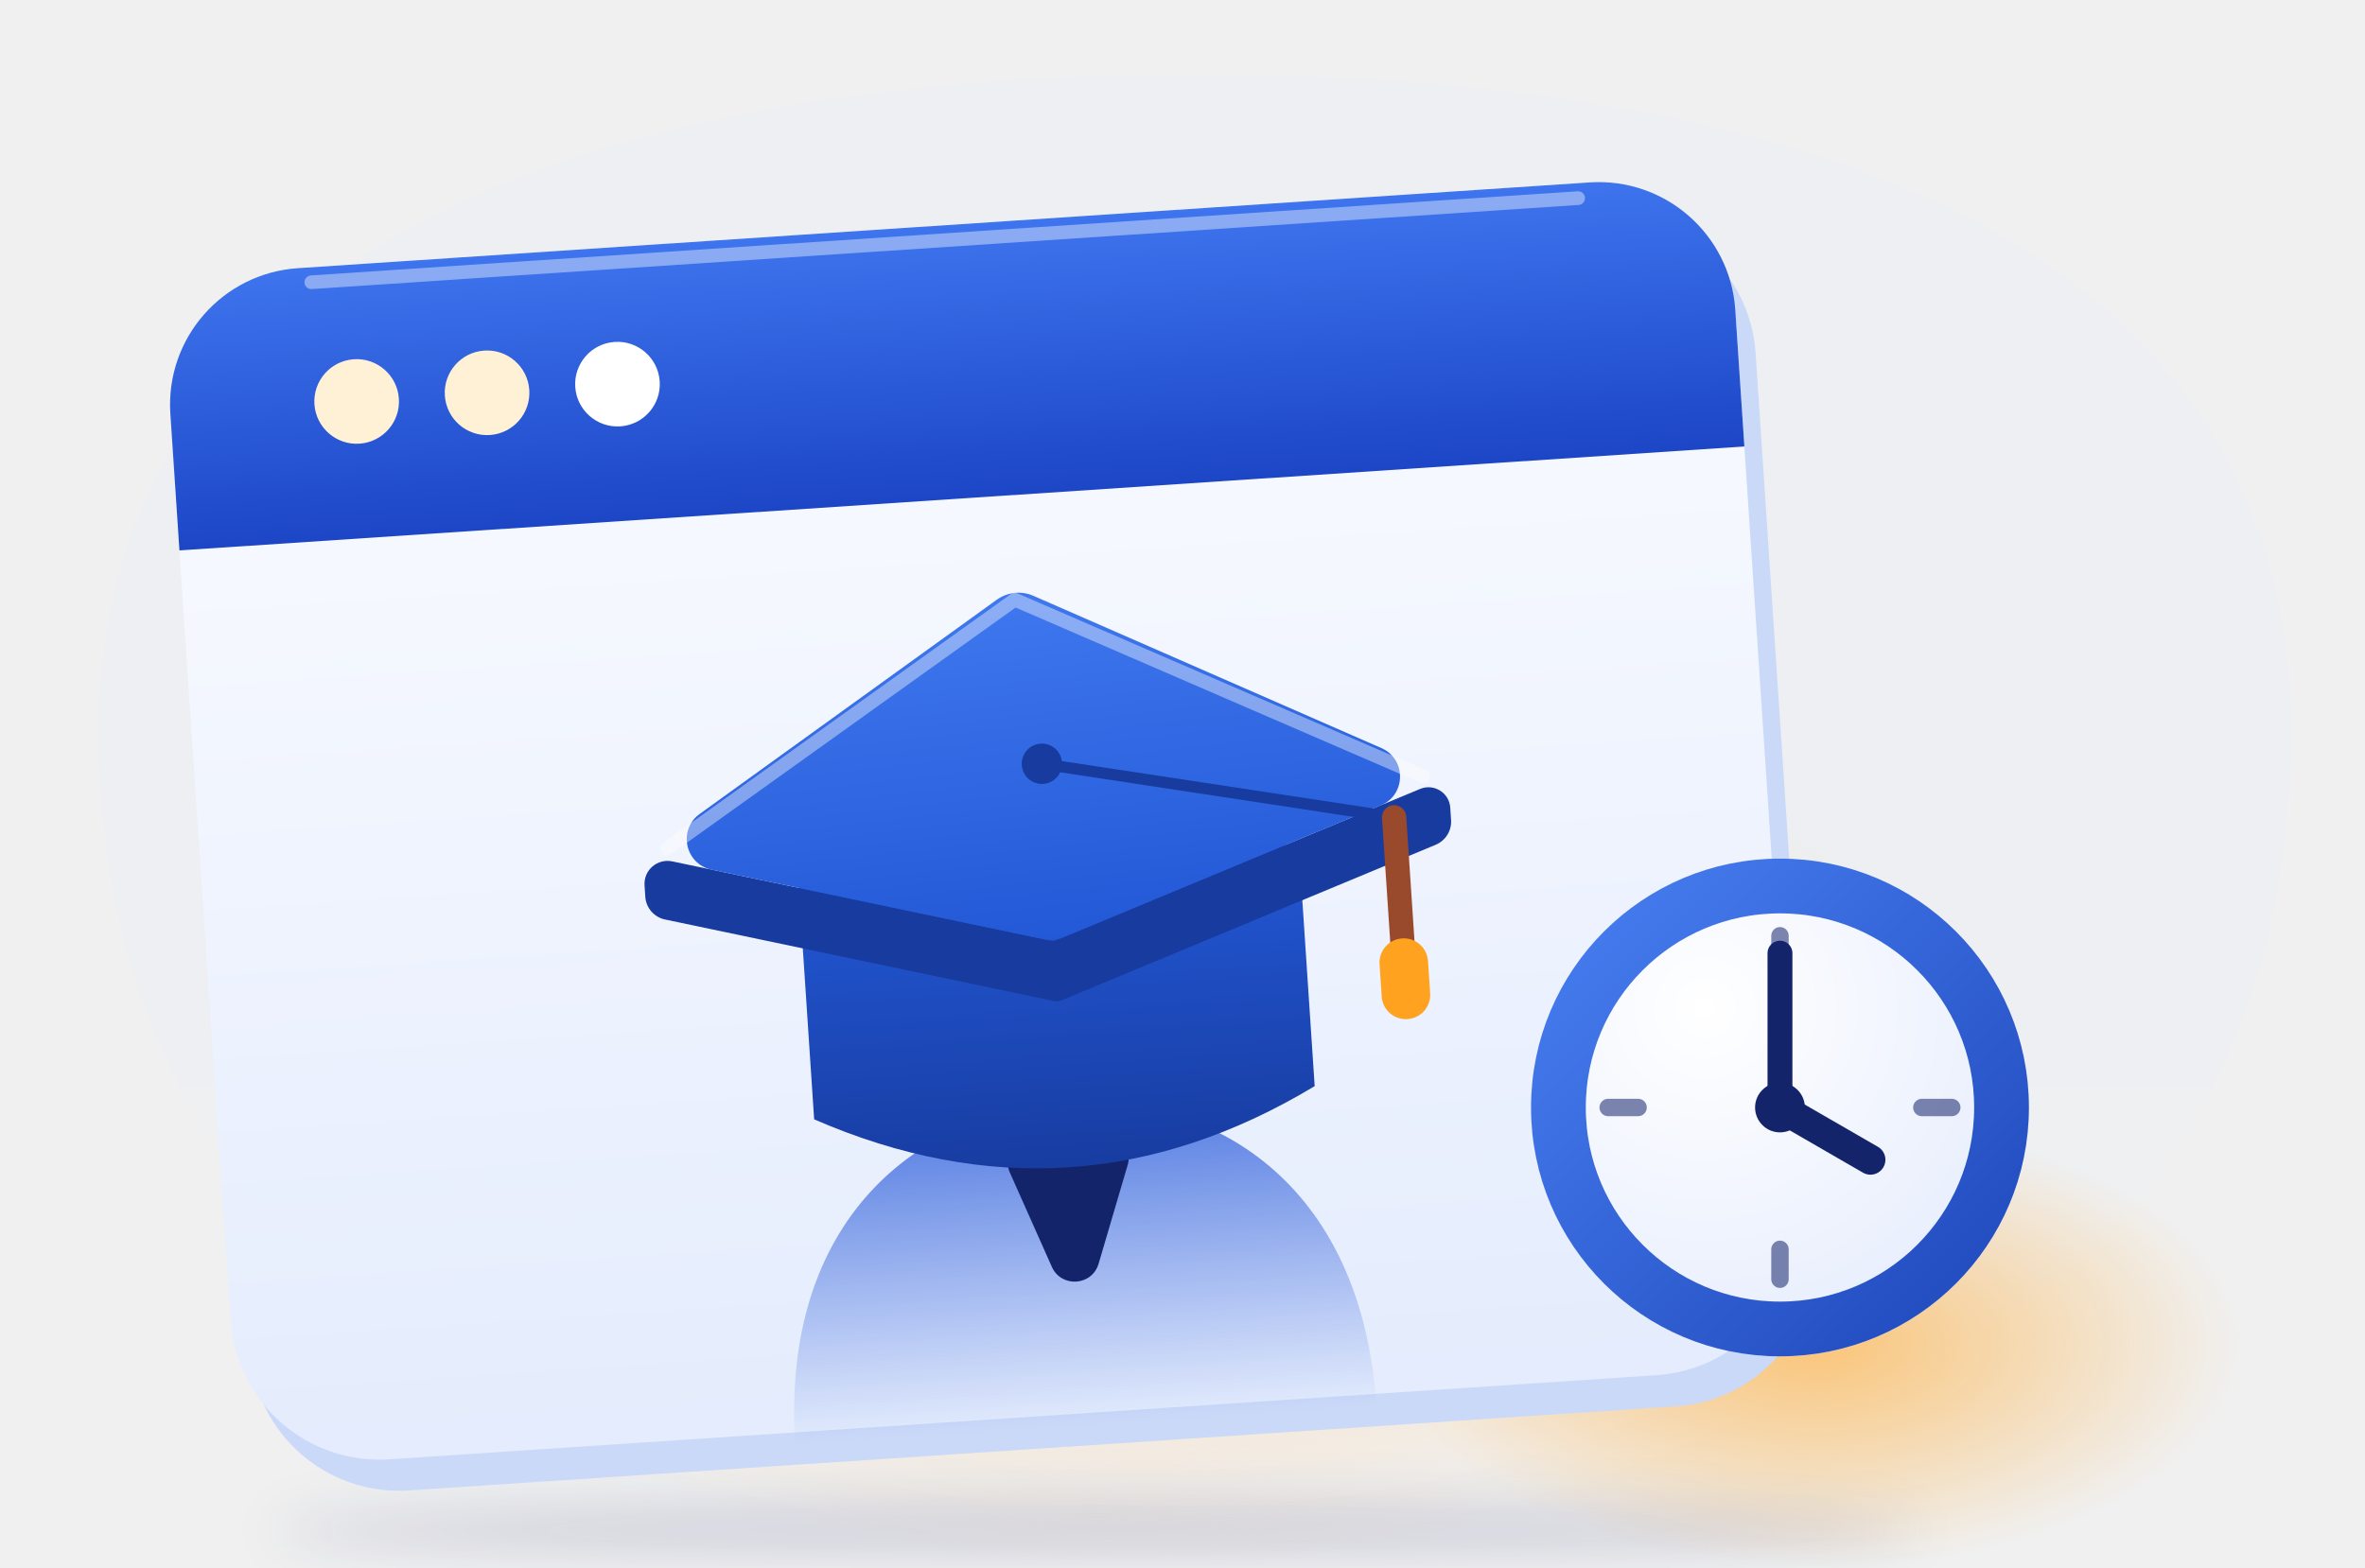
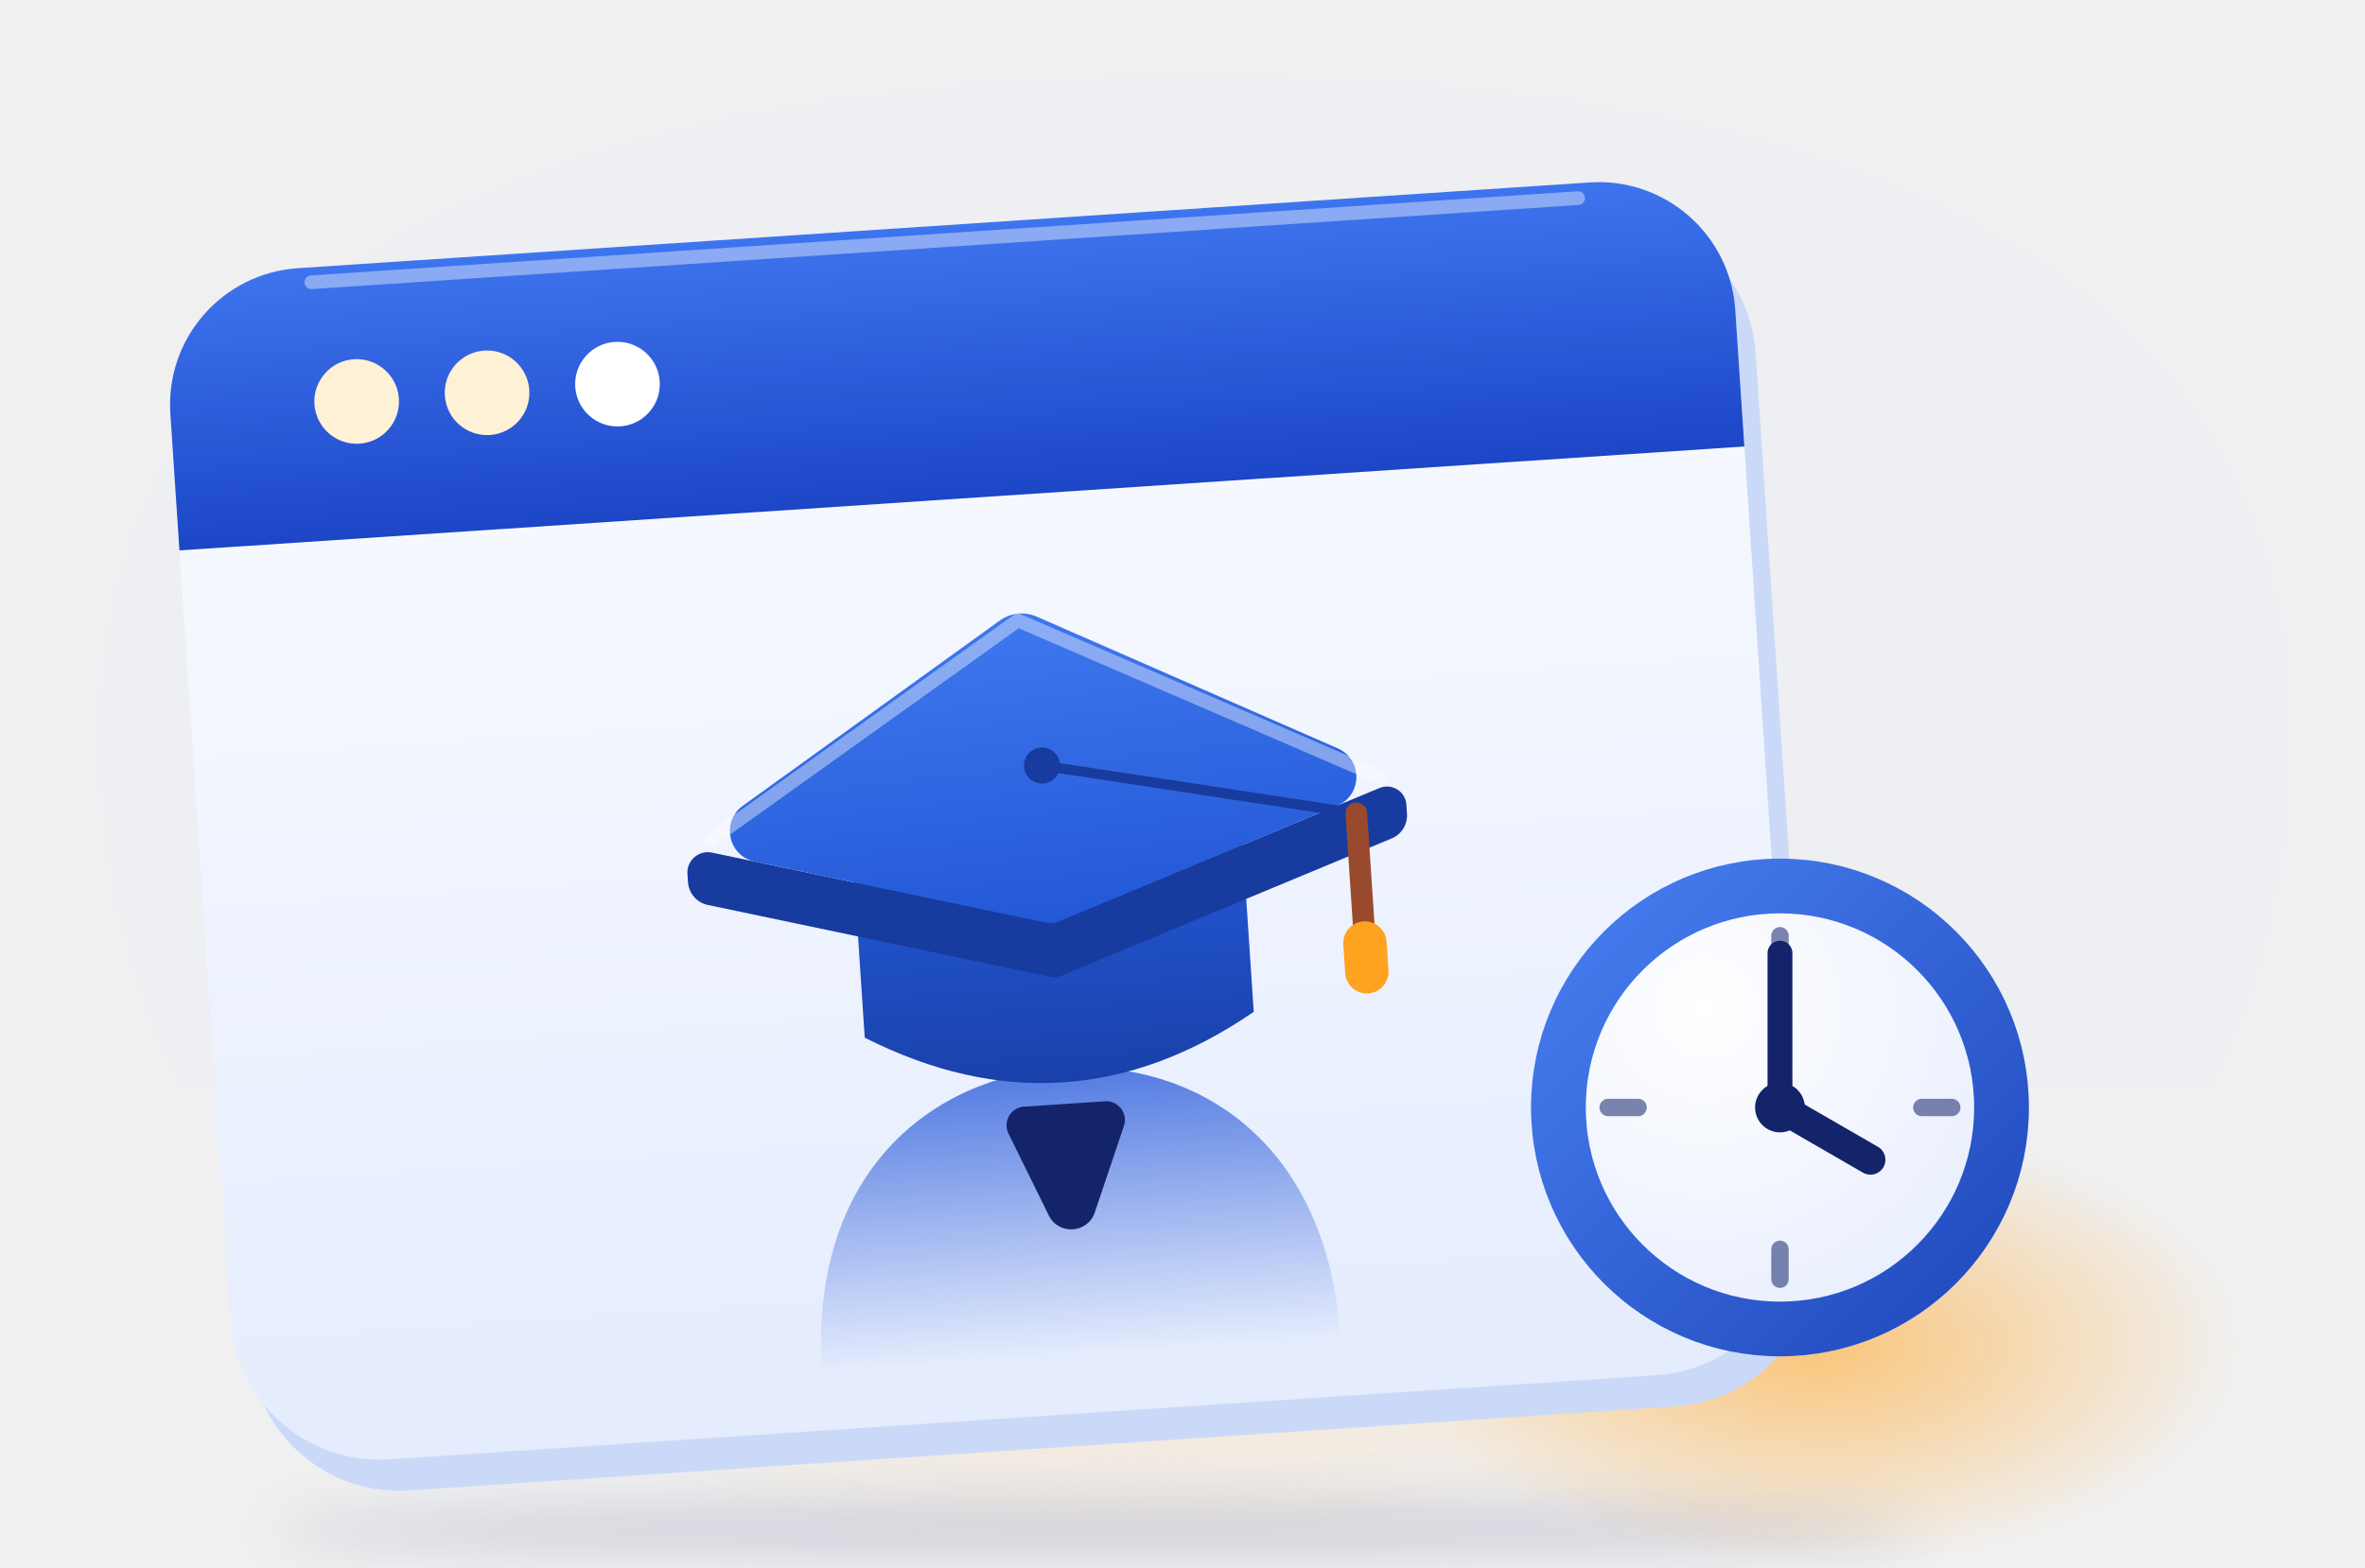
<svg xmlns="http://www.w3.org/2000/svg" viewBox="0 0 190 126" width="190" height="126">
  <defs>
    <filter id="sfuma-ombra" filterUnits="userSpaceOnUse" x="0" y="0" width="190" height="126">
      <feGaussianBlur stdDeviation="2" />
    </filter>
    <filter id="sfuma-alone" filterUnits="userSpaceOnUse" x="0" y="0" width="190" height="126">
      <feGaussianBlur stdDeviation="5" />
    </filter>
    <filter id="sfuma-lieve" filterUnits="userSpaceOnUse" x="0" y="0" width="190" height="126">
      <feGaussianBlur stdDeviation="0.8" />
    </filter>
    <linearGradient id="nuvola-fondo" gradientUnits="userSpaceOnUse" x1="0" y1="0" x2="0" y2="126">
      <stop offset="0" stop-color="#DCE9FD" />
      <stop offset="0.55" stop-color="#DCE9FD" />
      <stop offset="1" stop-color="#F1F4FC" />
    </linearGradient>
    <radialGradient id="alone-centro-g" gradientUnits="userSpaceOnUse" cx="92" cy="90" r="70" gradientTransform="translate(92 90) scale(1 0.51) translate(-92 -90)">
      <stop offset="0" stop-color="#FFC27A" stop-opacity="0.8" />
      <stop offset="0.45" stop-color="#FFD9A0" stop-opacity="0.44" />
      <stop offset="1" stop-color="#FFD9A0" stop-opacity="0" />
    </radialGradient>
    <radialGradient id="alone-orologio-g" gradientUnits="userSpaceOnUse" cx="146" cy="108" r="34" gradientTransform="translate(146 108) scale(1 0.53) translate(-146 -108)">
      <stop offset="0" stop-color="#FFB347" stop-opacity="0.7" />
      <stop offset="0.45" stop-color="#FFB347" stop-opacity="0.39" />
      <stop offset="1" stop-color="#FFB347" stop-opacity="0" />
    </radialGradient>
    <linearGradient id="finestra-luce" gradientUnits="userSpaceOnUse" x1="0" y1="-48" x2="0" y2="48">
      <stop offset="0" stop-color="#FBFCFF" />
      <stop offset="1" stop-color="#E4ECFD" />
    </linearGradient>
    <linearGradient id="barra-luce" gradientUnits="userSpaceOnUse" x1="0" y1="-48" x2="0" y2="-26">
      <stop offset="0" stop-color="#3E74EE" />
      <stop offset="1" stop-color="#1C46C6" />
    </linearGradient>
-     <linearGradient id="busto-luce" gradientUnits="userSpaceOnUse" x1="0" y1="21.7" x2="0" y2="49">
+     <linearGradient id="busto-luce" gradientUnits="userSpaceOnUse" x1="0" y1="19.04" x2="0" y2="43.4">
      <stop offset="0" stop-color="#4A74E0" />
      <stop offset="1" stop-color="#4A74E0" stop-opacity="0" />
    </linearGradient>
-     <linearGradient id="cappello-sopra-luce" gradientUnits="userSpaceOnUse" x1="3.7" y1="-18.6" x2="5" y2="10">
+     <linearGradient id="cappello-sopra-luce" gradientUnits="userSpaceOnUse" x1="3.84" y1="-16.92" x2="5" y2="8.6">
      <stop offset="0" stop-color="#3F78EF" />
      <stop offset="1" stop-color="#2358D6" />
    </linearGradient>
-     <linearGradient id="cappello-calotta-luce" gradientUnits="userSpaceOnUse" x1="5" y1="3.5" x2="5" y2="29.5">
+     <linearGradient id="cappello-calotta-luce" gradientUnits="userSpaceOnUse" x1="5" y1="2.8" x2="5" y2="26">
      <stop offset="0" stop-color="#2358D6" />
      <stop offset="1" stop-color="#173B9E" />
    </linearGradient>
    <linearGradient id="orologio-anello-luce" gradientUnits="userSpaceOnUse" x1="123" y1="69" x2="163" y2="109">
      <stop offset="0" stop-color="#4A82F5" />
      <stop offset="1" stop-color="#1D45B8" />
    </linearGradient>
    <radialGradient id="orologio-quadrante-luce" gradientUnits="userSpaceOnUse" cx="137" cy="81" r="26">
      <stop offset="0" stop-color="#FFFFFF" />
      <stop offset="1" stop-color="#E9EFFD" />
    </radialGradient>
  </defs>
  <g id="nuvola" fill="url(#nuvola-fondo)" opacity="0.14">
    <path d="M8 62 C6 22 44 6 96 6 C146 6 186 20 184 62 C182 104 150 120 96 120 C44 120 10 104 8 62 Z" />
  </g>
  <ellipse id="alone-centro" cx="92" cy="90" rx="70" ry="36" fill="url(#alone-centro-g)" />
  <ellipse id="alone-orologio" cx="146" cy="108" rx="34" ry="18" fill="url(#alone-orologio-g)" />
  <ellipse id="ombra" cx="88" cy="123" rx="66" ry="2.5" fill="#14246B" opacity="0.14" filter="url(#sfuma-ombra)" />
  <g id="finestra" transform="translate(79 66) rotate(-3.8)">
    <path id="finestra-alone" d="M-51 -48 L51 -48 C57.63 -48 63 -42.63 63 -36 L63 36 C63 42.63 57.63 48 51 48 L-51 48 C-57.63 48 -63 42.63 -63 36 L-63 -36 C-63 -42.63 -57.63 -48 -51 -48 Z" fill="none" stroke="#FFFFFF" stroke-width="3" opacity="0" />
    <path id="finestra-spessore" d="M-51 -48 L51 -48 C57.63 -48 63 -42.63 63 -36 L63 36 C63 42.63 57.63 48 51 48 L-51 48 C-57.63 48 -63 42.63 -63 36 L-63 -36 C-63 -42.63 -57.63 -48 -51 -48 Z" transform="translate(1.4 2.6)" fill="#CBD9F8" />
    <path id="finestra-faccia" d="M-51 -48 L51 -48 C57.63 -48 63 -42.63 63 -36 L63 36 C63 42.63 57.63 48 51 48 L-51 48 C-57.63 48 -63 42.63 -63 36 L-63 -36 C-63 -42.63 -57.63 -48 -51 -48 Z" fill="url(#finestra-luce)" />
    <path id="finestra-barra" d="M-52 -48 L52 -48 C58.08 -48 63 -43.08 63 -37 L63 -26 L-63 -26 L-63 -37 C-63 -43.08 -58.08 -48 -52 -48 Z" fill="url(#barra-luce)" />
    <path id="finestra-barra-filo" d="M-51 -46.8 H51" stroke="#FFFFFF" stroke-opacity="0.4" stroke-width="1.1" stroke-linecap="round" />
    <circle id="finestra-punto-1" cx="-48" cy="-37" r="3.4" fill="#FFF1D6" />
    <circle id="finestra-punto-2" cx="-37.5" cy="-37" r="3.4" fill="#FFF1D6" />
    <circle id="finestra-punto-3" cx="-27" cy="-37" r="3.4" fill="#FFFFFF" />
  </g>
  <g id="studente" transform="translate(79 66) rotate(-3.8)">
-     <path id="busto" d="M-18.4 49 C-18.4 30.8 -6.7 23 5 23 C16.7 23 28.4 30.8 28.4 49 Z" fill="url(#busto-luce)" />
-     <path id="colletto" d="M1.65 26.25 L8.35 26.25 C9.39 26.25 10.12 27.29 9.76 28.27 L6.88 36.1 C6.23 37.84 3.77 37.84 3.12 36.1 L0.24 28.27 C-0.12 27.29 0.61 26.25 1.65 26.25 Z" fill="#14246B" />
+     <path id="busto" d="M-15.88 43.4 C-15.88 27.16 -5.44 20.2 5 20.2 C15.44 20.2 25.88 27.16 25.88 43.4 Z" fill="url(#busto-luce)" />
+     <path id="colletto" d="M1.74 23.1 L8.26 23.1 C9.33 23.1 10.05 24.18 9.65 25.17 L6.85 31.96 C6.17 33.61 3.83 33.61 3.15 31.96 L0.35 25.17 C-0.05 24.18 0.67 23.1 1.74 23.1 Z" fill="#14246B" />
    <g id="cappello">
-       <path id="cappello-calotta" d="M-15.15 3.5 L-15.15 23 Q5 33.4 25.15 23 L25.15 3.5 Z" fill="url(#cappello-calotta-luce)" />
-       <path id="cappello-spessore" d="M-25.15 1.56 L4.7 9.92 C4.9 9.97 5.1 9.97 5.29 9.9 L35.19 -0.27 C36.32 -0.65 37.5 0.19 37.5 1.39 L37.5 2.39 C37.5 3.25 36.95 4.01 36.14 4.29 L5.29 14.78 C5.1 14.84 4.9 14.85 4.7 14.79 L-26.04 6.18 C-26.9 5.94 -27.5 5.15 -27.5 4.26 L-27.5 3.34 C-27.5 2.11 -26.33 1.23 -25.15 1.56 Z" fill="#173B9E" />
-       <path id="cappello-sopra" d="M-22.7 -2.1 L2.25 -17.69 C3.15 -18.25 4.28 -18.3 5.22 -17.81 L32.3 -3.75 C34.25 -2.74 34.04 0.13 31.95 0.84 L5.88 9.7 C5.31 9.9 4.69 9.91 4.11 9.75 L-22.05 2.43 C-24.14 1.84 -24.54 -0.95 -22.7 -2.1 Z" fill="url(#cappello-sopra-luce)" />
-       <path id="cappello-filo" d="M-25.5 0.5 L3.7 -17.6 L35.5 -1.25" stroke="#FFFFFF" stroke-opacity="0.4" stroke-width="1.1" stroke-linecap="round" stroke-linejoin="round" fill="none" />
-       <circle id="cappello-bottone" cx="5" cy="-4.3" r="1.62" fill="#173B9E" />
-       <path id="cappello-cordino" d="M5 -4.3 L32.95 1.87" stroke="#173B9E" stroke-width="0.91" stroke-linecap="round" fill="none" />
-       <path id="cappello-cordino-giu" d="M32.95 1.87 V12.93" stroke="#9A4A2C" stroke-width="1.95" stroke-linecap="round" fill="none" />
-       <path id="cappello-nappa" d="M32.95 11.62 L32.95 11.62 C34.03 11.62 34.9 12.5 34.9 13.57 L34.9 16.18 C34.9 17.25 34.03 18.12 32.95 18.12 L32.95 18.12 C31.87 18.12 31 17.25 31 16.18 L31 13.57 C31 12.5 31.87 11.62 32.95 11.62 Z" fill="#FFA21F" />
+       <path id="cappello-calotta" d="M-10.66 2.8 L-10.66 16.72 Q5 26 20.66 16.72 L20.66 2.8 Z" fill="url(#cappello-calotta-luce)" />
+       <path id="cappello-spessore" d="M-21.91 1.07 L4.7 8.52 C4.9 8.57 5.1 8.57 5.29 8.5 L31.94 -0.56 C32.95 -0.9 34 -0.15 34 0.91 L34 1.66 C34 2.51 33.45 3.28 32.64 3.55 L5.29 12.85 C5.1 12.92 4.9 12.92 4.7 12.87 L-22.54 5.24 C-23.4 5 -24 4.21 -24 3.31 L-24 2.65 C-24 1.56 -22.96 0.77 -21.91 1.07 Z" fill="#173B9E" />
+       <path id="cappello-sopra" d="M-19.2 -2.52 L2.39 -16.01 C3.29 -16.57 4.42 -16.62 5.36 -16.13 L28.8 -3.96 C30.75 -2.95 30.54 -0.08 28.45 0.63 L5.88 8.3 C5.31 8.5 4.69 8.51 4.11 8.35 L-18.55 2.01 C-20.64 1.42 -21.04 -1.37 -19.2 -2.52 Z" fill="url(#cappello-sopra-luce)" />
+       <path id="cappello-filo" d="M-22 0.08 L3.84 -15.92 L32 -1.46" stroke="#FFFFFF" stroke-opacity="0.4" stroke-width="1.1" stroke-linecap="round" stroke-linejoin="round" fill="none" />
+       <circle id="cappello-bottone" cx="5" cy="-4.16" r="1.45" fill="#173B9E" />
+       <path id="cappello-cordino" d="M5 -4.16 L29.94 1.35" stroke="#173B9E" stroke-width="0.81" stroke-linecap="round" fill="none" />
+       <path id="cappello-cordino-giu" d="M29.94 1.35 V11.21" stroke="#9A4A2C" stroke-width="1.74" stroke-linecap="round" fill="none" />
+       <path id="cappello-nappa" d="M29.94 10.05 L29.94 10.05 C30.9 10.05 31.68 10.83 31.68 11.79 L31.68 14.11 C31.68 15.07 30.9 15.85 29.94 15.85 L29.94 15.85 C28.98 15.85 28.2 15.07 28.2 14.11 L28.2 11.79 C28.2 10.83 28.98 10.05 29.94 10.05 Z" fill="#FFA21F" />
    </g>
  </g>
  <g id="orologio">
    <circle id="orologio-alone" cx="143" cy="89" r="22.6" fill="#FFFFFF" opacity="0" />
    <circle id="orologio-quadrante" cx="143" cy="89" r="20" fill="url(#orologio-quadrante-luce)" />
    <circle id="orologio-anello" cx="143" cy="89" r="17.8" stroke="url(#orologio-anello-luce)" stroke-width="4.4" fill="none" />
    <path id="orologio-tacca-1" d="M143 75.2 L143 77.6" stroke="#14246B" stroke-opacity="0.55" stroke-width="1.4" stroke-linecap="round" />
    <path id="orologio-tacca-2" d="M156.8 89 L154.4 89" stroke="#14246B" stroke-opacity="0.55" stroke-width="1.4" stroke-linecap="round" />
    <path id="orologio-tacca-3" d="M143 102.8 L143 100.4" stroke="#14246B" stroke-opacity="0.55" stroke-width="1.4" stroke-linecap="round" />
    <path id="orologio-tacca-4" d="M129.2 89 L131.6 89" stroke="#14246B" stroke-opacity="0.55" stroke-width="1.4" stroke-linecap="round" />
    <path id="orologio-lancetta-minuti" d="M143 89 L143 76.6" stroke="#14246B" stroke-width="2" stroke-linecap="round" />
    <path id="orologio-lancetta-ore" d="M143 89 L150.27 93.2" stroke="#14246B" stroke-width="2.4" stroke-linecap="round" />
    <circle id="orologio-perno" cx="143" cy="89" r="2" fill="#14246B" />
  </g>
</svg>
